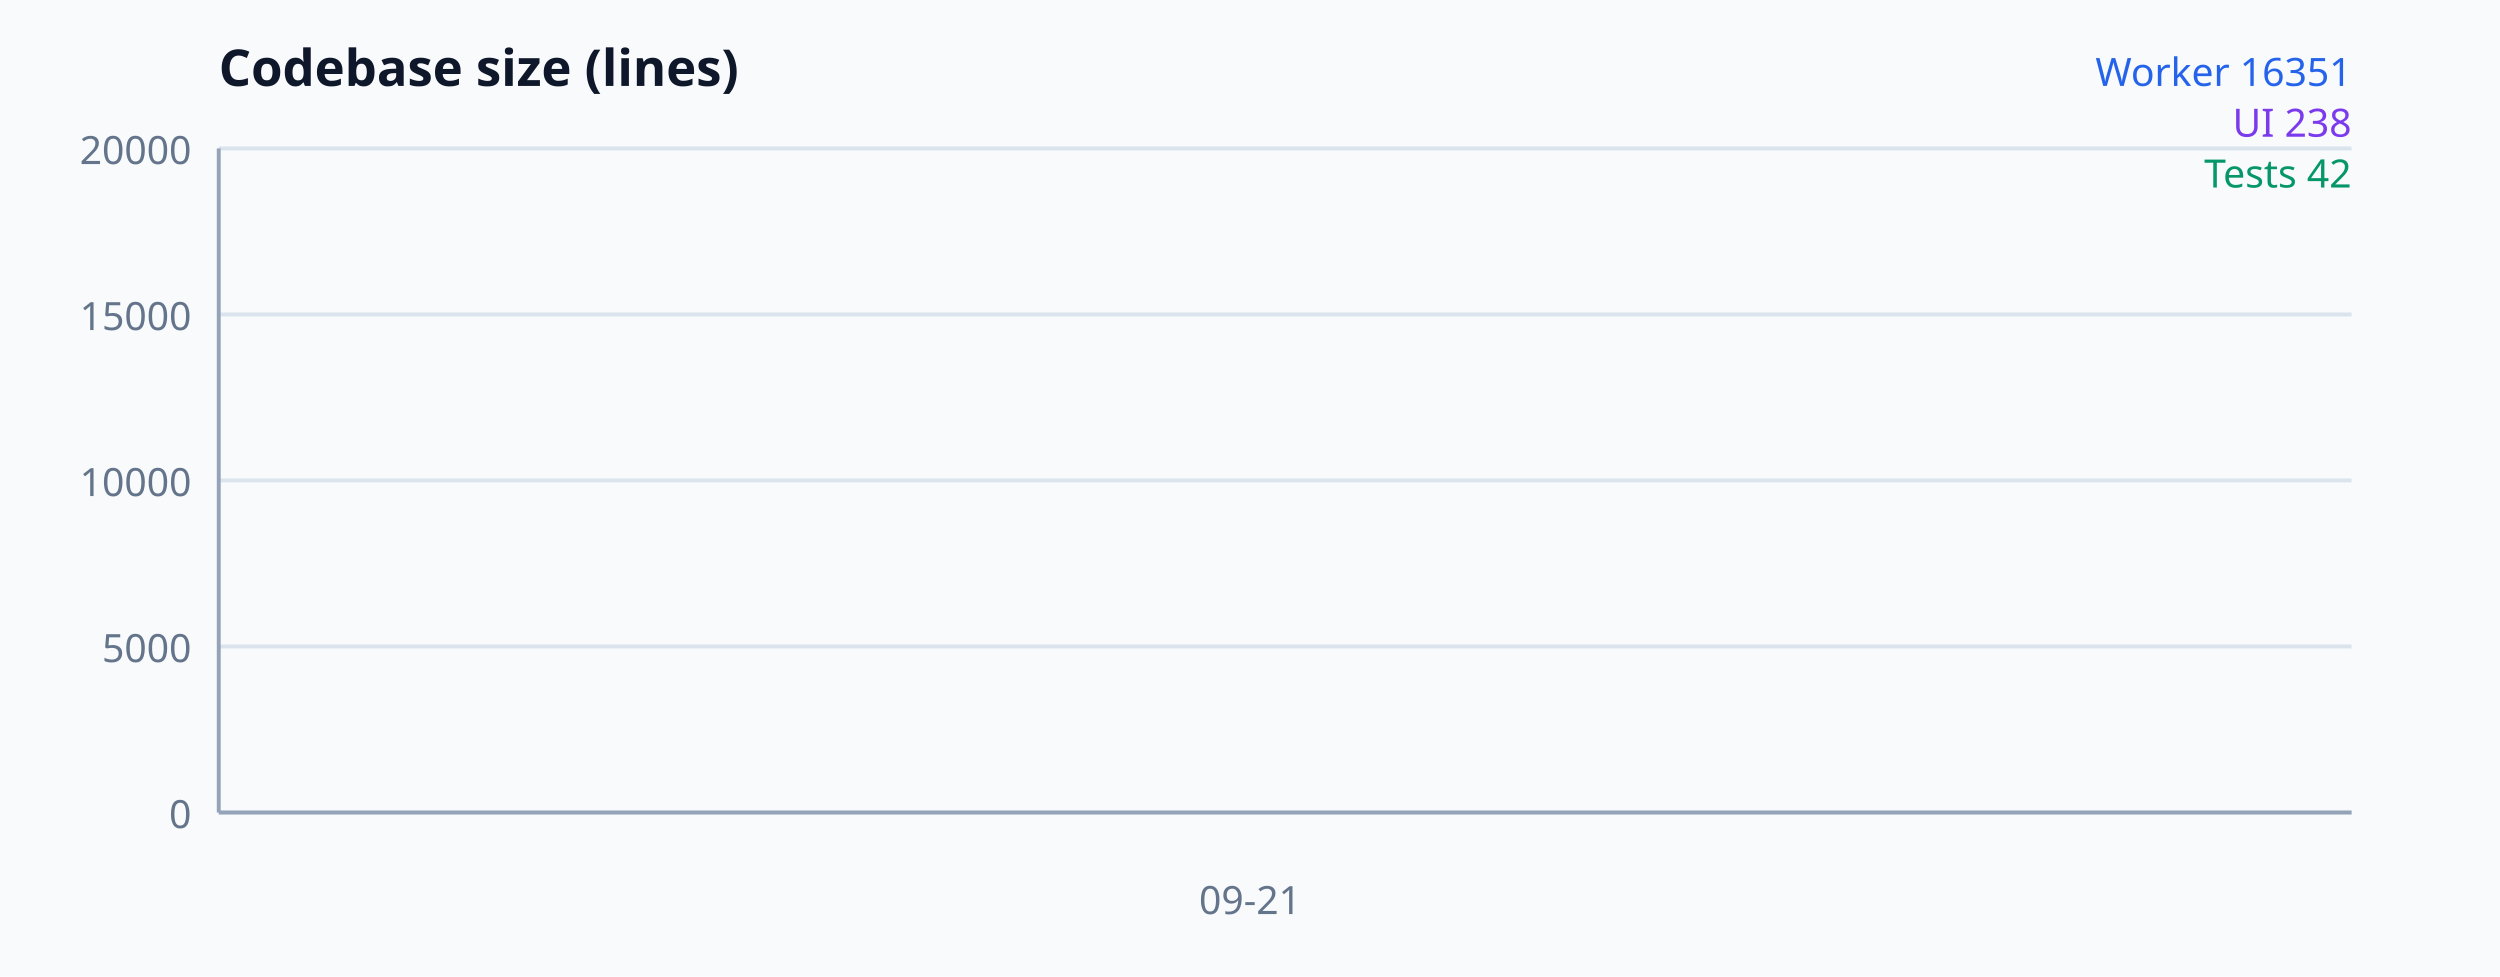
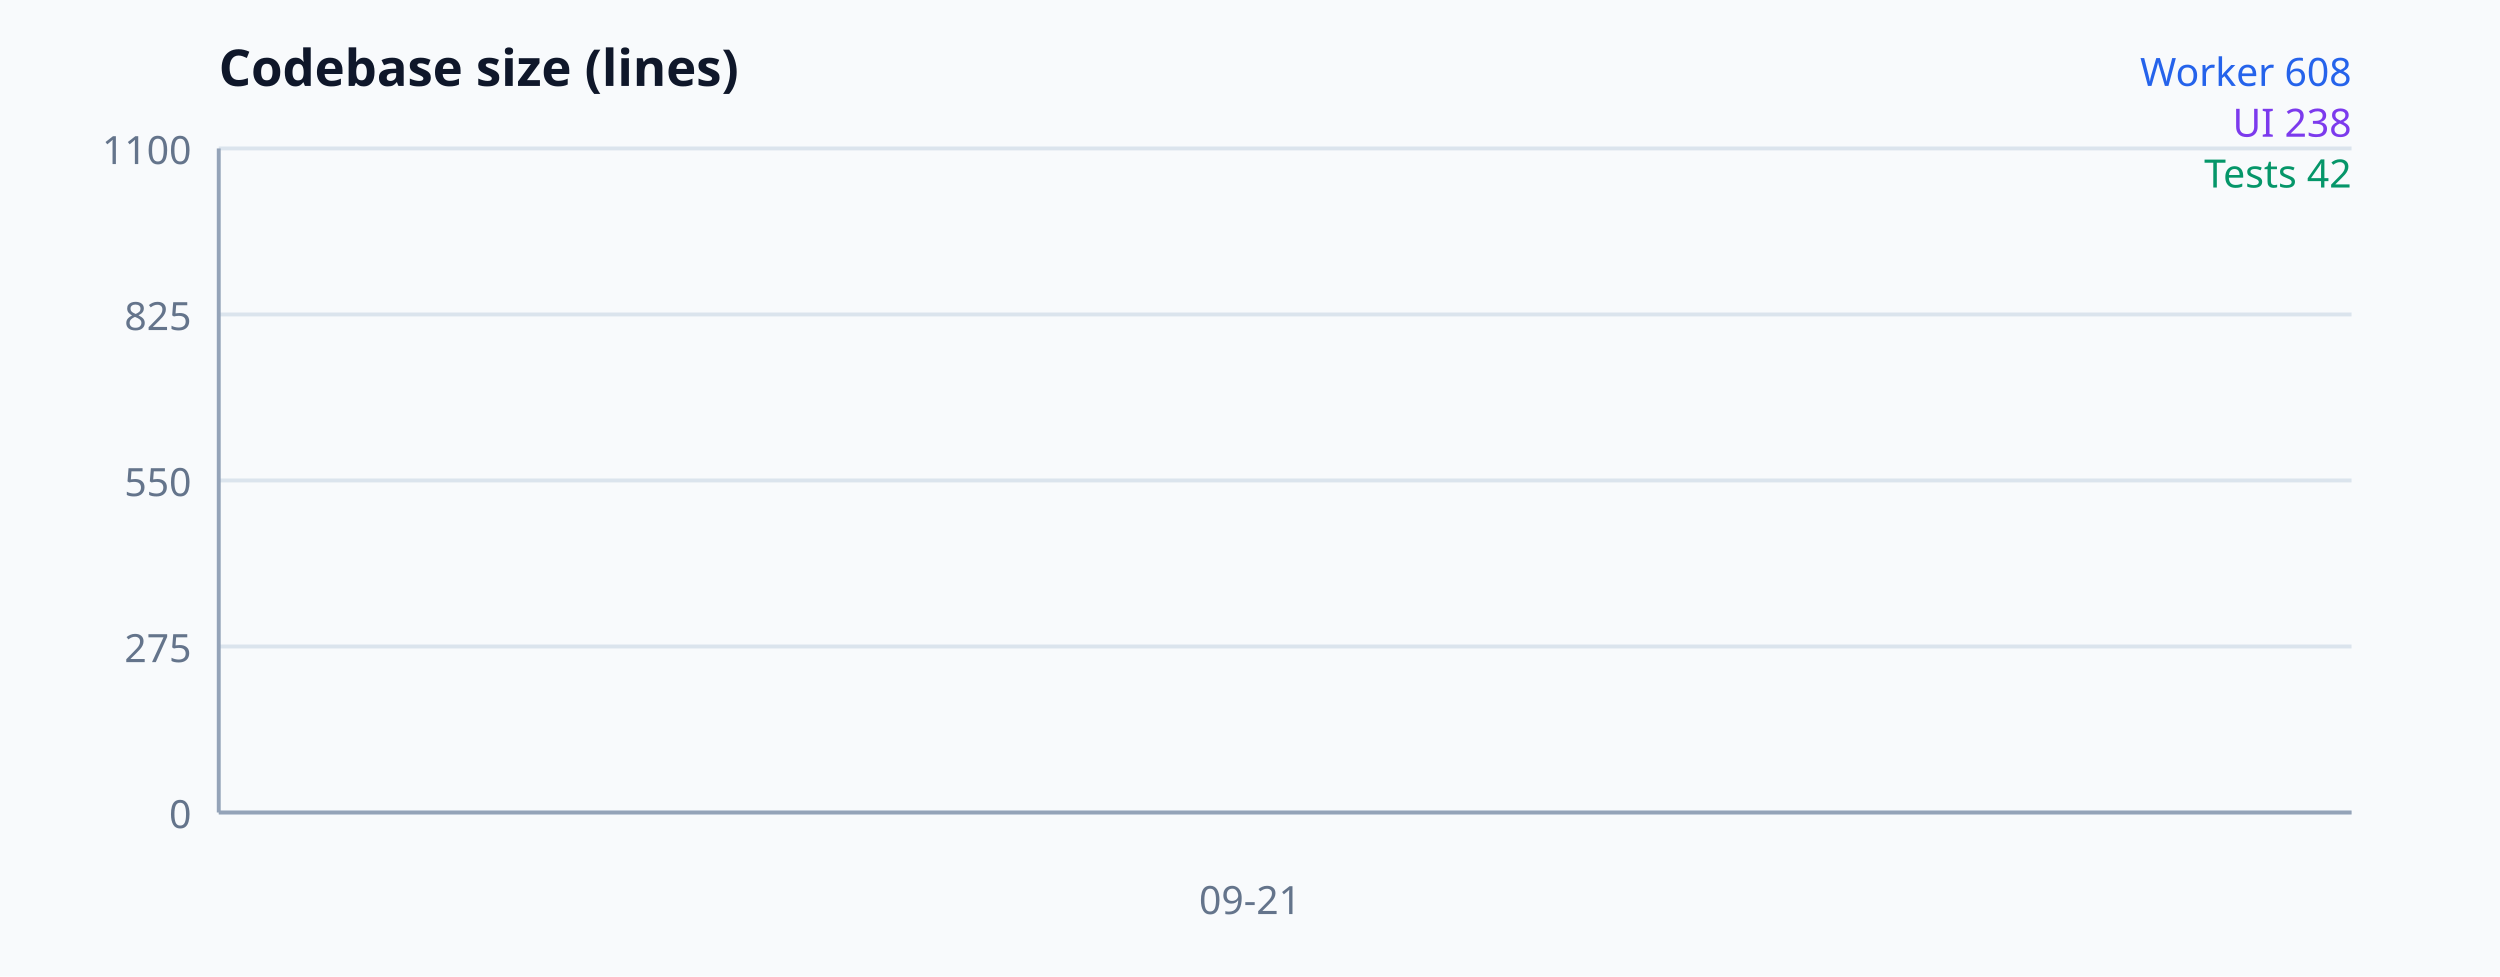
<svg xmlns="http://www.w3.org/2000/svg" width="640" height="250" viewBox="0 0 640 250" font-family="system-ui, sans-serif" aria-label="Codebase size">
  <rect width="100%" height="100%" fill="#f8fafc" />
  <text x="56" y="22" font-size="13" font-weight="700" fill="#0f172a">Codebase size (lines)</text>
  <line x1="56" y1="208" x2="602" y2="208" stroke="#dbe4ed" />
  <text x="49" y="212" text-anchor="end" font-size="10" fill="#64748b">0</text>
  <line x1="56" y1="165.5" x2="602" y2="165.5" stroke="#dbe4ed" />
-   <text x="49" y="169.5" text-anchor="end" font-size="10" fill="#64748b">5000</text>
+   <text x="49" y="169.5" text-anchor="end" font-size="10" fill="#64748b">275</text>
  <line x1="56" y1="123" x2="602" y2="123" stroke="#dbe4ed" />
-   <text x="49" y="127" text-anchor="end" font-size="10" fill="#64748b">10000</text>
+   <text x="49" y="127" text-anchor="end" font-size="10" fill="#64748b">550</text>
  <line x1="56" y1="80.5" x2="602" y2="80.5" stroke="#dbe4ed" />
-   <text x="49" y="84.5" text-anchor="end" font-size="10" fill="#64748b">15000</text>
+   <text x="49" y="84.5" text-anchor="end" font-size="10" fill="#64748b">825</text>
  <line x1="56" y1="38" x2="602" y2="38" stroke="#dbe4ed" />
-   <text x="49" y="42" text-anchor="end" font-size="10" fill="#64748b">20000</text>
+   <text x="49" y="42" text-anchor="end" font-size="10" fill="#64748b">1100</text>
  <line x1="56" y1="38" x2="56" y2="208" stroke="#94a3b8" />
  <line x1="56" y1="208" x2="602" y2="208" stroke="#94a3b8" />
-   <polyline fill="none" stroke="#2563eb" stroke-width="2" points="320,69.017" />
-   <polyline fill="none" stroke="#7c3aed" stroke-width="2" points="320,205.977" />
-   <polyline fill="none" stroke="#059669" stroke-width="2" points="320,207.643" />
+   <polyline fill="none" stroke="#2563eb" stroke-width="2" points="320,114.036" />
+   <polyline fill="none" stroke="#7c3aed" stroke-width="2" points="320,171.218" />
+   <polyline fill="none" stroke="#059669" stroke-width="2" points="320,201.509" />
  <text x="320" y="234" text-anchor="middle" font-size="10" fill="#64748b">09-21</text>
-   <text x="602" y="22" text-anchor="end" font-size="10" fill="#2563eb">Worker 16351</text>
+   <text x="602" y="22" text-anchor="end" font-size="10" fill="#2563eb">Worker 608</text>
  <text x="602" y="35" text-anchor="end" font-size="10" fill="#7c3aed">UI 238</text>
  <text x="602" y="48" text-anchor="end" font-size="10" fill="#059669">Tests 42</text>
</svg>
